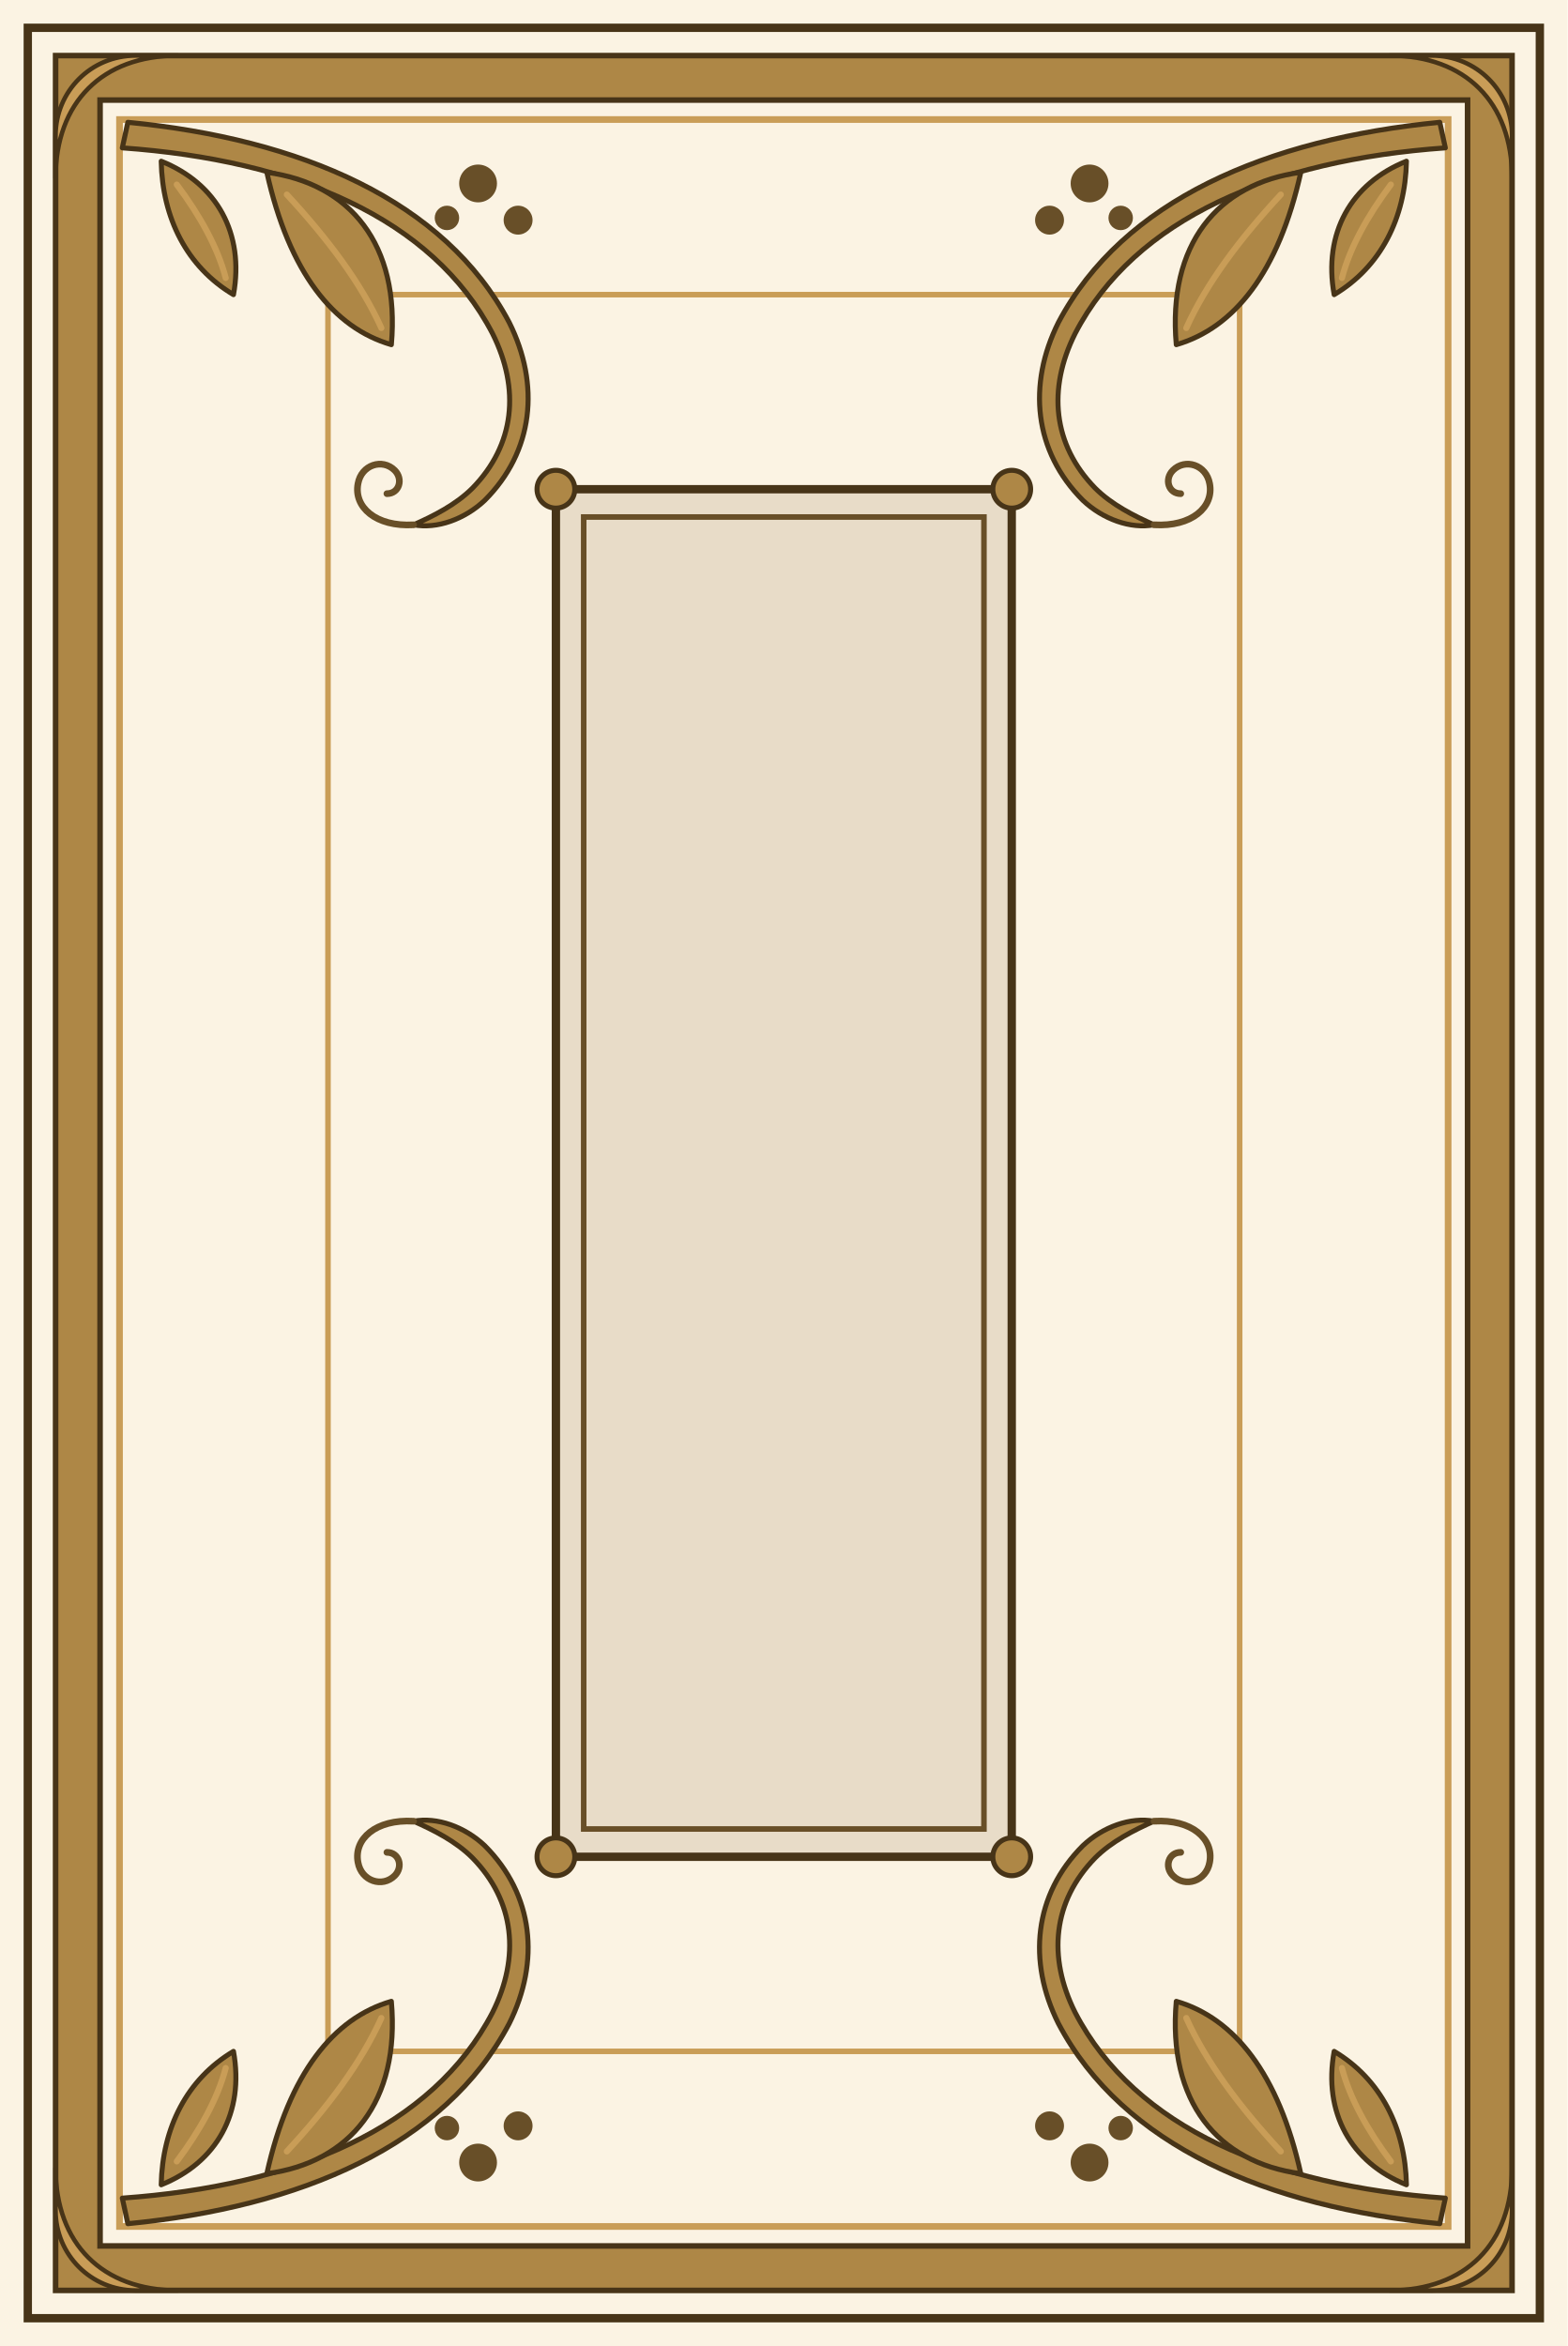
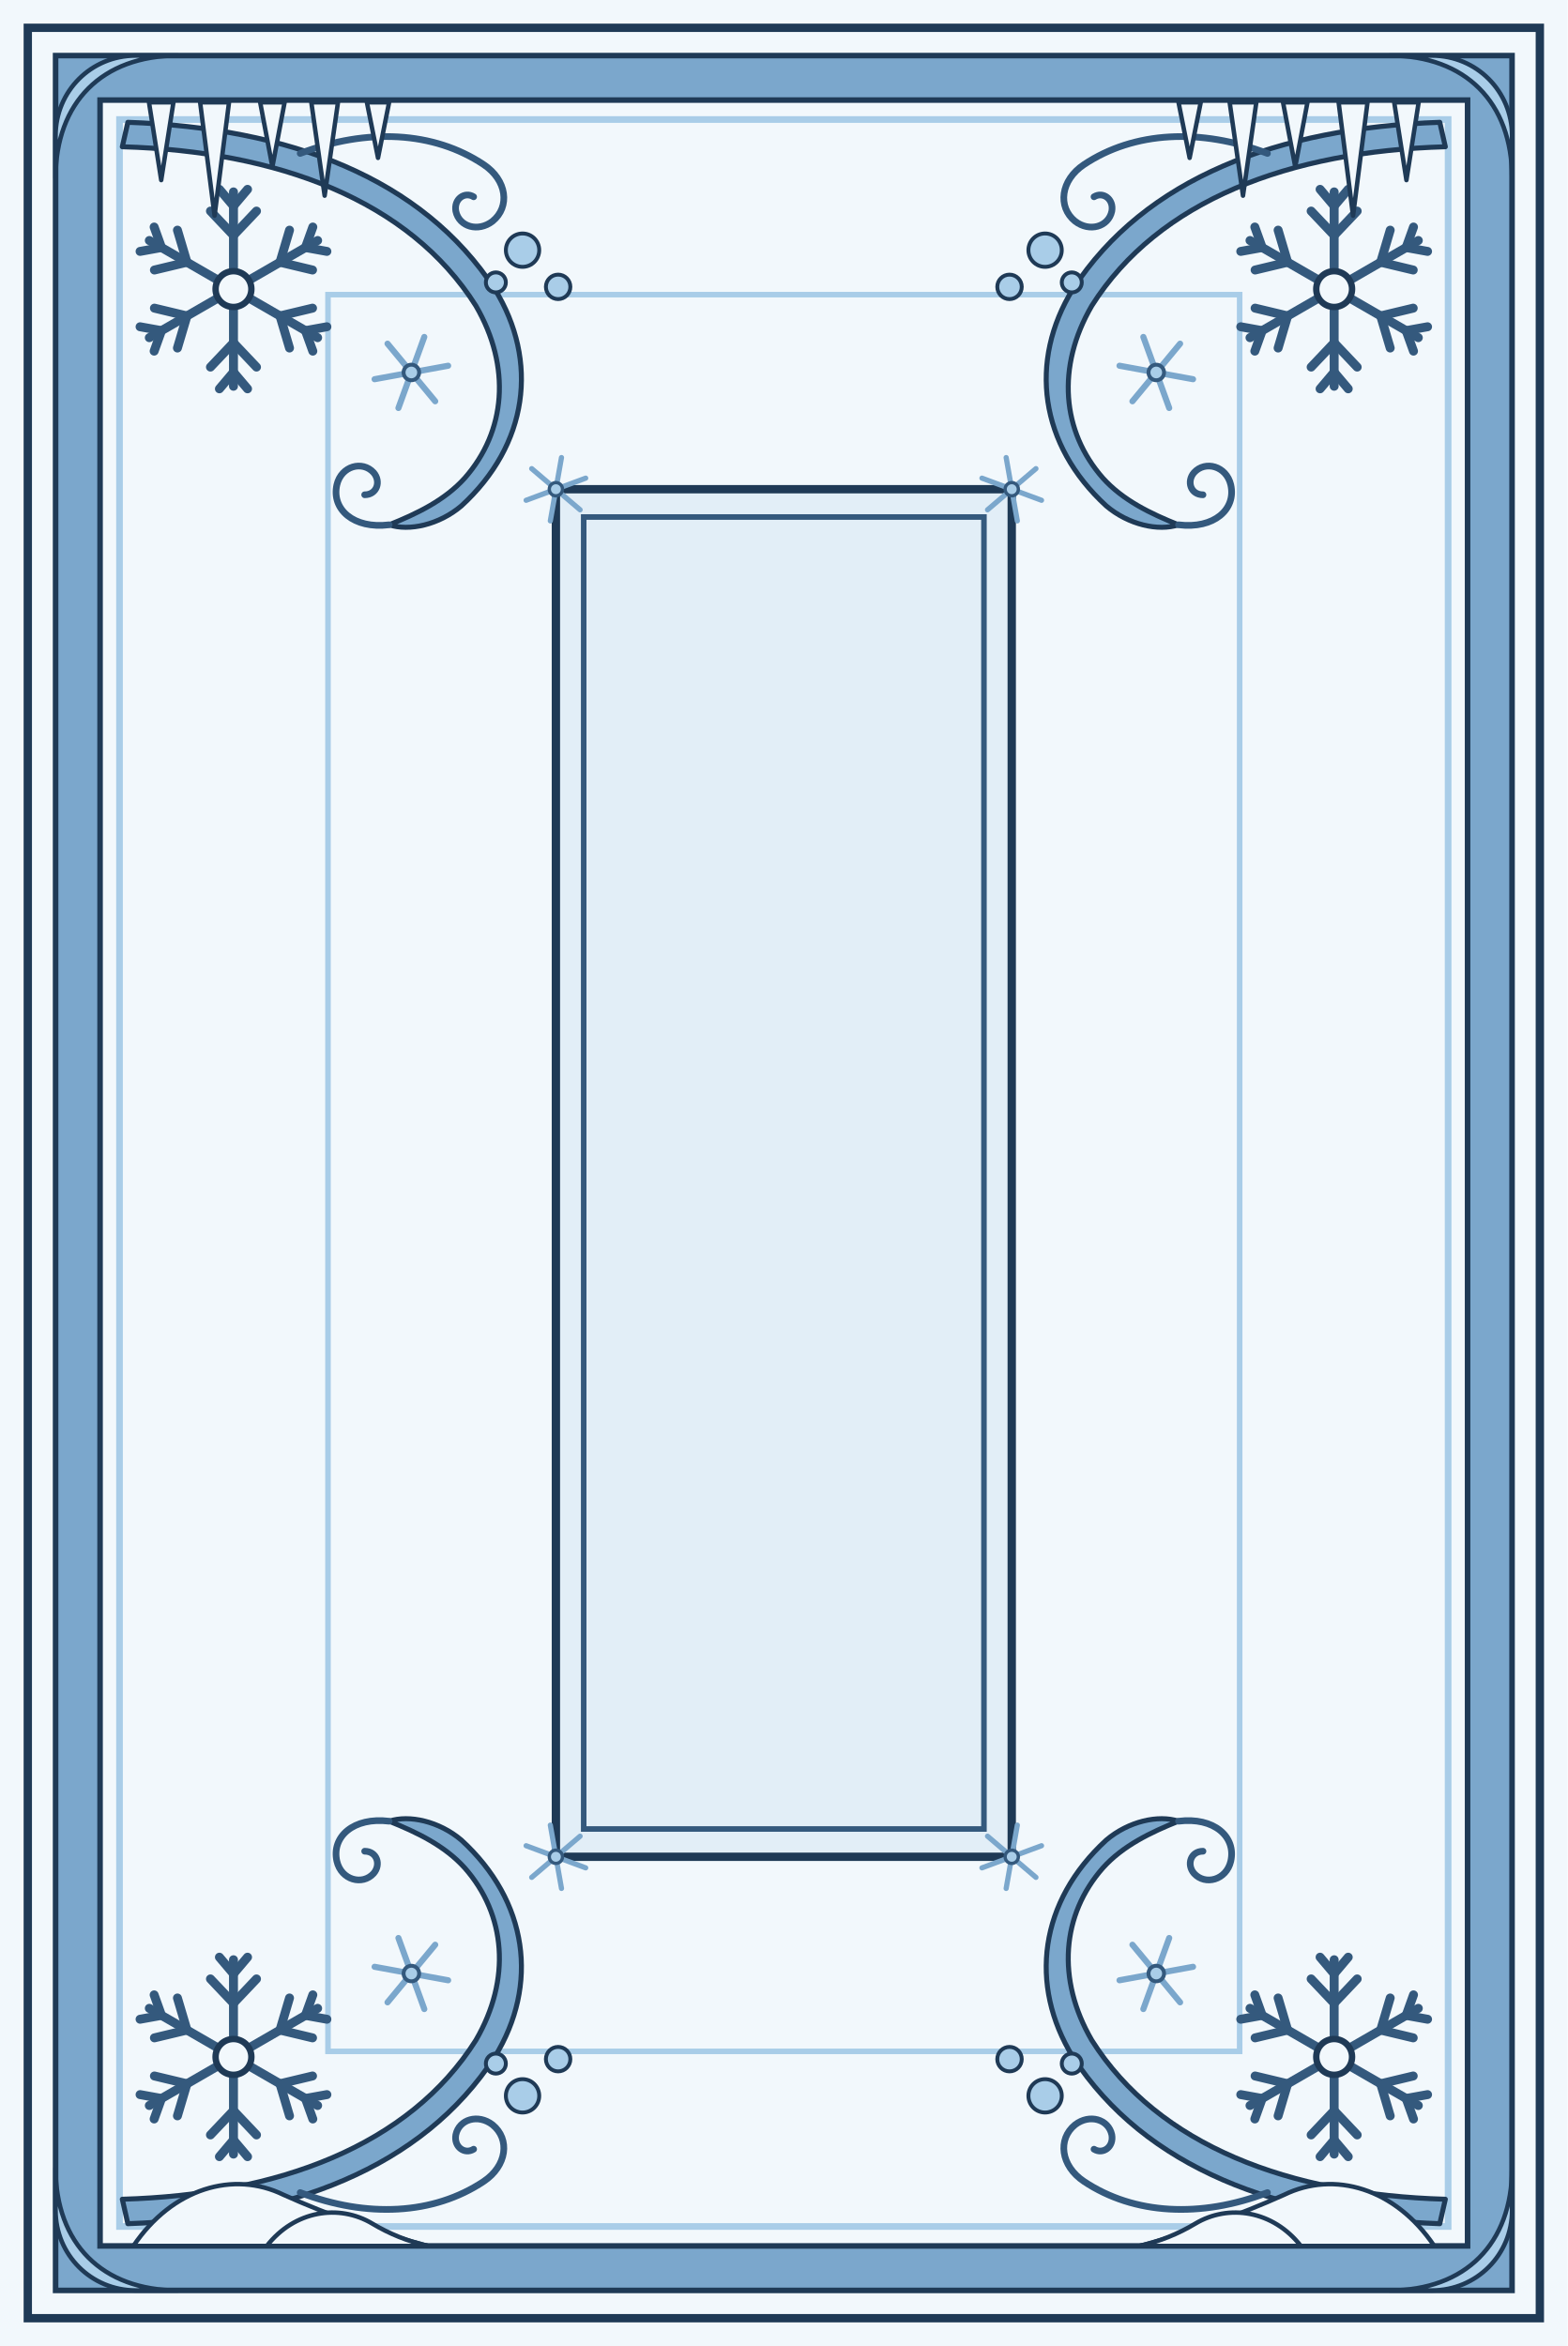
<svg xmlns="http://www.w3.org/2000/svg" xmlns:xlink="http://www.w3.org/1999/xlink" viewBox="0 0 141 211">
  <style type="text/css">
-     .g{fill:#AE8746;stroke:#473418;stroke-width:.45;stroke-linecap:round;stroke-linejoin:round}
-     .lg{fill:#C99D57;stroke:#473418;stroke-width:.4;stroke-linecap:round;stroke-linejoin:round}
-     .v{fill:none;stroke:#C99D57;stroke-width:.55;stroke-linecap:round}
-     .t{fill:none;stroke:#684F28;stroke-width:.6;stroke-linecap:round}
-     .b{fill:#684F28}
+     .i{fill:#7BA7CC;stroke:#1F3A56;stroke-width:.45;stroke-linecap:round;stroke-linejoin:round}
+     .lb{fill:#A9CDE8;stroke:#1F3A56;stroke-width:.4;stroke-linecap:round;stroke-linejoin:round}
+     .t{fill:none;stroke:#34597D;stroke-width:.6;stroke-linecap:round}
+     .s{fill:#F2F8FC;stroke:#1F3A56;stroke-width:.4;stroke-linecap:round;stroke-linejoin:round}
+     .p{fill:#A9CDE8;stroke:#1F3A56;stroke-width:.35}
  </style>
-   <rect width="141" height="211" fill="#FBF3E3" />
-   <rect x="29.5" y="26.5" width="82" height="158" fill="none" stroke="#C99D57" stroke-width=".5" />
-   <rect x="2.5" y="2.5" width="136" height="206" fill="none" stroke="#473418" stroke-width=".75" />
-   <path d="M5 5H136V206H5ZM9 9V202H132V9Z" fill="#AE8746" fill-rule="evenodd" stroke="#473418" stroke-width=".5" />
-   <rect x="10.75" y="10.75" width="119.5" height="189.5" fill="none" stroke="#C99D57" stroke-width=".6" />
-   <rect x="50" y="44" width="41" height="123" fill="#E8DCC8" stroke="#473418" stroke-width=".75" />
-   <rect x="52.5" y="46.5" width="36" height="118" fill="none" stroke="#684F28" stroke-width=".5" />
-   <g id="c">
-     <path class="lg" d="M5 16C5 9.2 9.2 5 16 5L12.2 5C8.2 5 5 8.2 5 12.2Z" />
-     <path class="g" d="M11.5 11C27 12.5 40 18 45.8 29C48.6 34.6 48 40.6 43.6 45C41.8 46.7 39.3 47.6 37.2 47.2C39 46.4 41 45.4 42.5 43.9C46.3 40 46.8 35 44.3 30C38.9 19.6 26.5 14.4 11 13.3Z" />
-     <path class="t" d="M37.2 47.2C33.8 47.4 31.8 45.6 32.2 43.5C32.5 41.8 34.4 41.2 35.5 42.3C36.3 43.1 35.9 44.4 34.8 44.4" />
-     <path class="g" d="M24 15.5C31.5 16.5 36 22 35.2 31C30 29.5 26 24.5 24 15.5Z" />
-     <path class="v" d="M25.8 17.5C29.5 21.5 32.5 25.5 34.3 29.5" />
-     <path class="g" d="M14.5 14.5C19.5 16.5 22 21 21 26.5C16.8 24 14.6 19.6 14.5 14.5Z" />
-     <path class="v" d="M15.9 16.6C18 19.4 19.6 22.3 20.3 25" />
-     <circle class="b" cx="43" cy="16.5" r="1.7" />
-     <circle class="b" cx="46.6" cy="19.8" r="1.3" />
-     <circle class="b" cx="40.2" cy="19.6" r="1.1" />
-     <circle class="g" cx="50" cy="44" r="1.7" />
-   </g>
+   <rect width="141" height="211" fill="#F2F8FC" />
+   <rect x="29.5" y="26.5" width="82" height="158" fill="none" stroke="#A9CDE8" stroke-width=".5" />
+   <rect x="2.5" y="2.5" width="136" height="206" fill="none" stroke="#1F3A56" stroke-width=".75" />
+   <path d="M5 5H136V206H5ZM9 9V202H132V9Z" fill="#7BA7CC" fill-rule="evenodd" stroke="#1F3A56" stroke-width=".5" />
+   <rect x="10.75" y="10.75" width="119.5" height="189.5" fill="none" stroke="#A9CDE8" stroke-width=".6" />
+   <rect x="50" y="44" width="41" height="123" fill="#E2EEF7" stroke="#1F3A56" stroke-width=".75" />
+   <rect x="52.5" y="46.5" width="36" height="118" fill="none" stroke="#34597D" stroke-width=".5" />
+   <defs>
+     <g id="flake" fill="none" stroke="#34597D" stroke-width="0.7" stroke-linecap="round" stroke-linejoin="round">
+       <g id="flake-arm">
+         <path d="m0 0v-7.6" />
+         <path d="m0-4.2-1.8-1.9m1.8 1.9 1.8-1.9" />
+         <path d="m0-6.5-1.1-1.3m1.1 1.3 1.1-1.3" />
+       </g>
+       <use href="#flake-arm" xlink:href="#flake-arm" transform="rotate(60)" />
+       <use href="#flake-arm" xlink:href="#flake-arm" transform="rotate(120)" />
+       <use href="#flake-arm" xlink:href="#flake-arm" transform="rotate(180)" />
+       <use href="#flake-arm" xlink:href="#flake-arm" transform="rotate(240)" />
+       <use href="#flake-arm" xlink:href="#flake-arm" transform="rotate(300)" />
+       <circle r="1.4" fill="#F2F8FC" stroke="#1F3A56" stroke-width="0.5" />
+     </g>
+     <g id="flake-small" fill="none" stroke="#7BA7CC" stroke-width="0.55" stroke-linecap="round">
+       <path d="m0-3.4v6.8m-2.9-5.1 5.8 3.4m0-3.4-5.8 3.4" />
+       <circle r="0.7" fill="#A9CDE8" stroke="#34597D" stroke-width="0.35" />
+     </g>
+     <g id="c">
+       <path class="lb" d="M5 16C5 9.2 9.2 5 16 5L12.2 5C8.2 5 5 8.2 5 12.2Z" />
+       <path class="i" d="M11.5 11C26 11.5 38 16 44.5 26C48.5 32.5 47.5 40 41.5 45.5C39.5 47.2 36.8 47.8 35 47.2C37.5 46.2 40 45 41.8 43C45.5 38.8 46 33 42.8 27.5C36.8 18 25 13.6 11 13.2Z" />
+       <path class="t" d="M35 47.2C31.8 47.6 29.8 45.8 30.3 43.6C30.7 41.9 32.6 41.4 33.6 42.5C34.3 43.3 33.9 44.5 32.8 44.5" />
+       <path class="t" d="M27 13.8C33 11.5 39 11.8 43.5 14.8C45.6 16.2 45.9 18.6 44.3 19.9C43 20.9 41.3 20.4 41 19C40.8 17.9 41.8 17.2 42.6 17.7" />
+       <use href="#flake" xlink:href="#flake" transform="translate(21 26) scale(1.15)" />
+       <use href="#flake-small" xlink:href="#flake-small" transform="translate(37 33.5) rotate(20)" />
+       <circle class="p" cx="47" cy="22.5" r="1.5" />
+       <circle class="p" cx="50.2" cy="25.8" r="1.1" />
+       <circle class="p" cx="44.6" cy="25.4" r="0.9" />
+       <use href="#flake-small" xlink:href="#flake-small" transform="translate(50 44) scale(.85) rotate(10)" />
+     </g>
+     <g id="ice">
+       <path class="s" d="M13.4 9.2l1.1 7 1.1-7zm4.6 0l1.3 10.2 1.3-10.2zm5.4 0l1.1 5.8 1.1-5.8zm4.6 0l1.2 8.4 1.2-8.4zm5 0l1 5 1-5z" />
+     </g>
+     <g id="drift">
+       <path class="s" d="M12 202C15.5 196.8 21 195.2 25.5 197.4C29.5 199.2 34 200.8 38.5 202Z" />
+       <path class="s" d="M24 202C26.5 198.8 30.5 198.2 33.5 200C35 200.9 36.7 201.6 38.5 202Z" stroke-width=".35" />
+     </g>
+   </defs>
  <use href="#c" xlink:href="#c" transform="translate(141 0) scale(-1 1)" />
  <use href="#c" xlink:href="#c" transform="translate(0 211) scale(1 -1)" />
  <use href="#c" xlink:href="#c" transform="translate(141 211) scale(-1 -1)" />
+   <use href="#c" xlink:href="#c" />
+   <use href="#ice" xlink:href="#ice" />
+   <use href="#ice" xlink:href="#ice" transform="translate(141 0) scale(-1 1)" />
+   <use href="#drift" xlink:href="#drift" />
+   <use href="#drift" xlink:href="#drift" transform="translate(141 0) scale(-1 1)" />
</svg>
